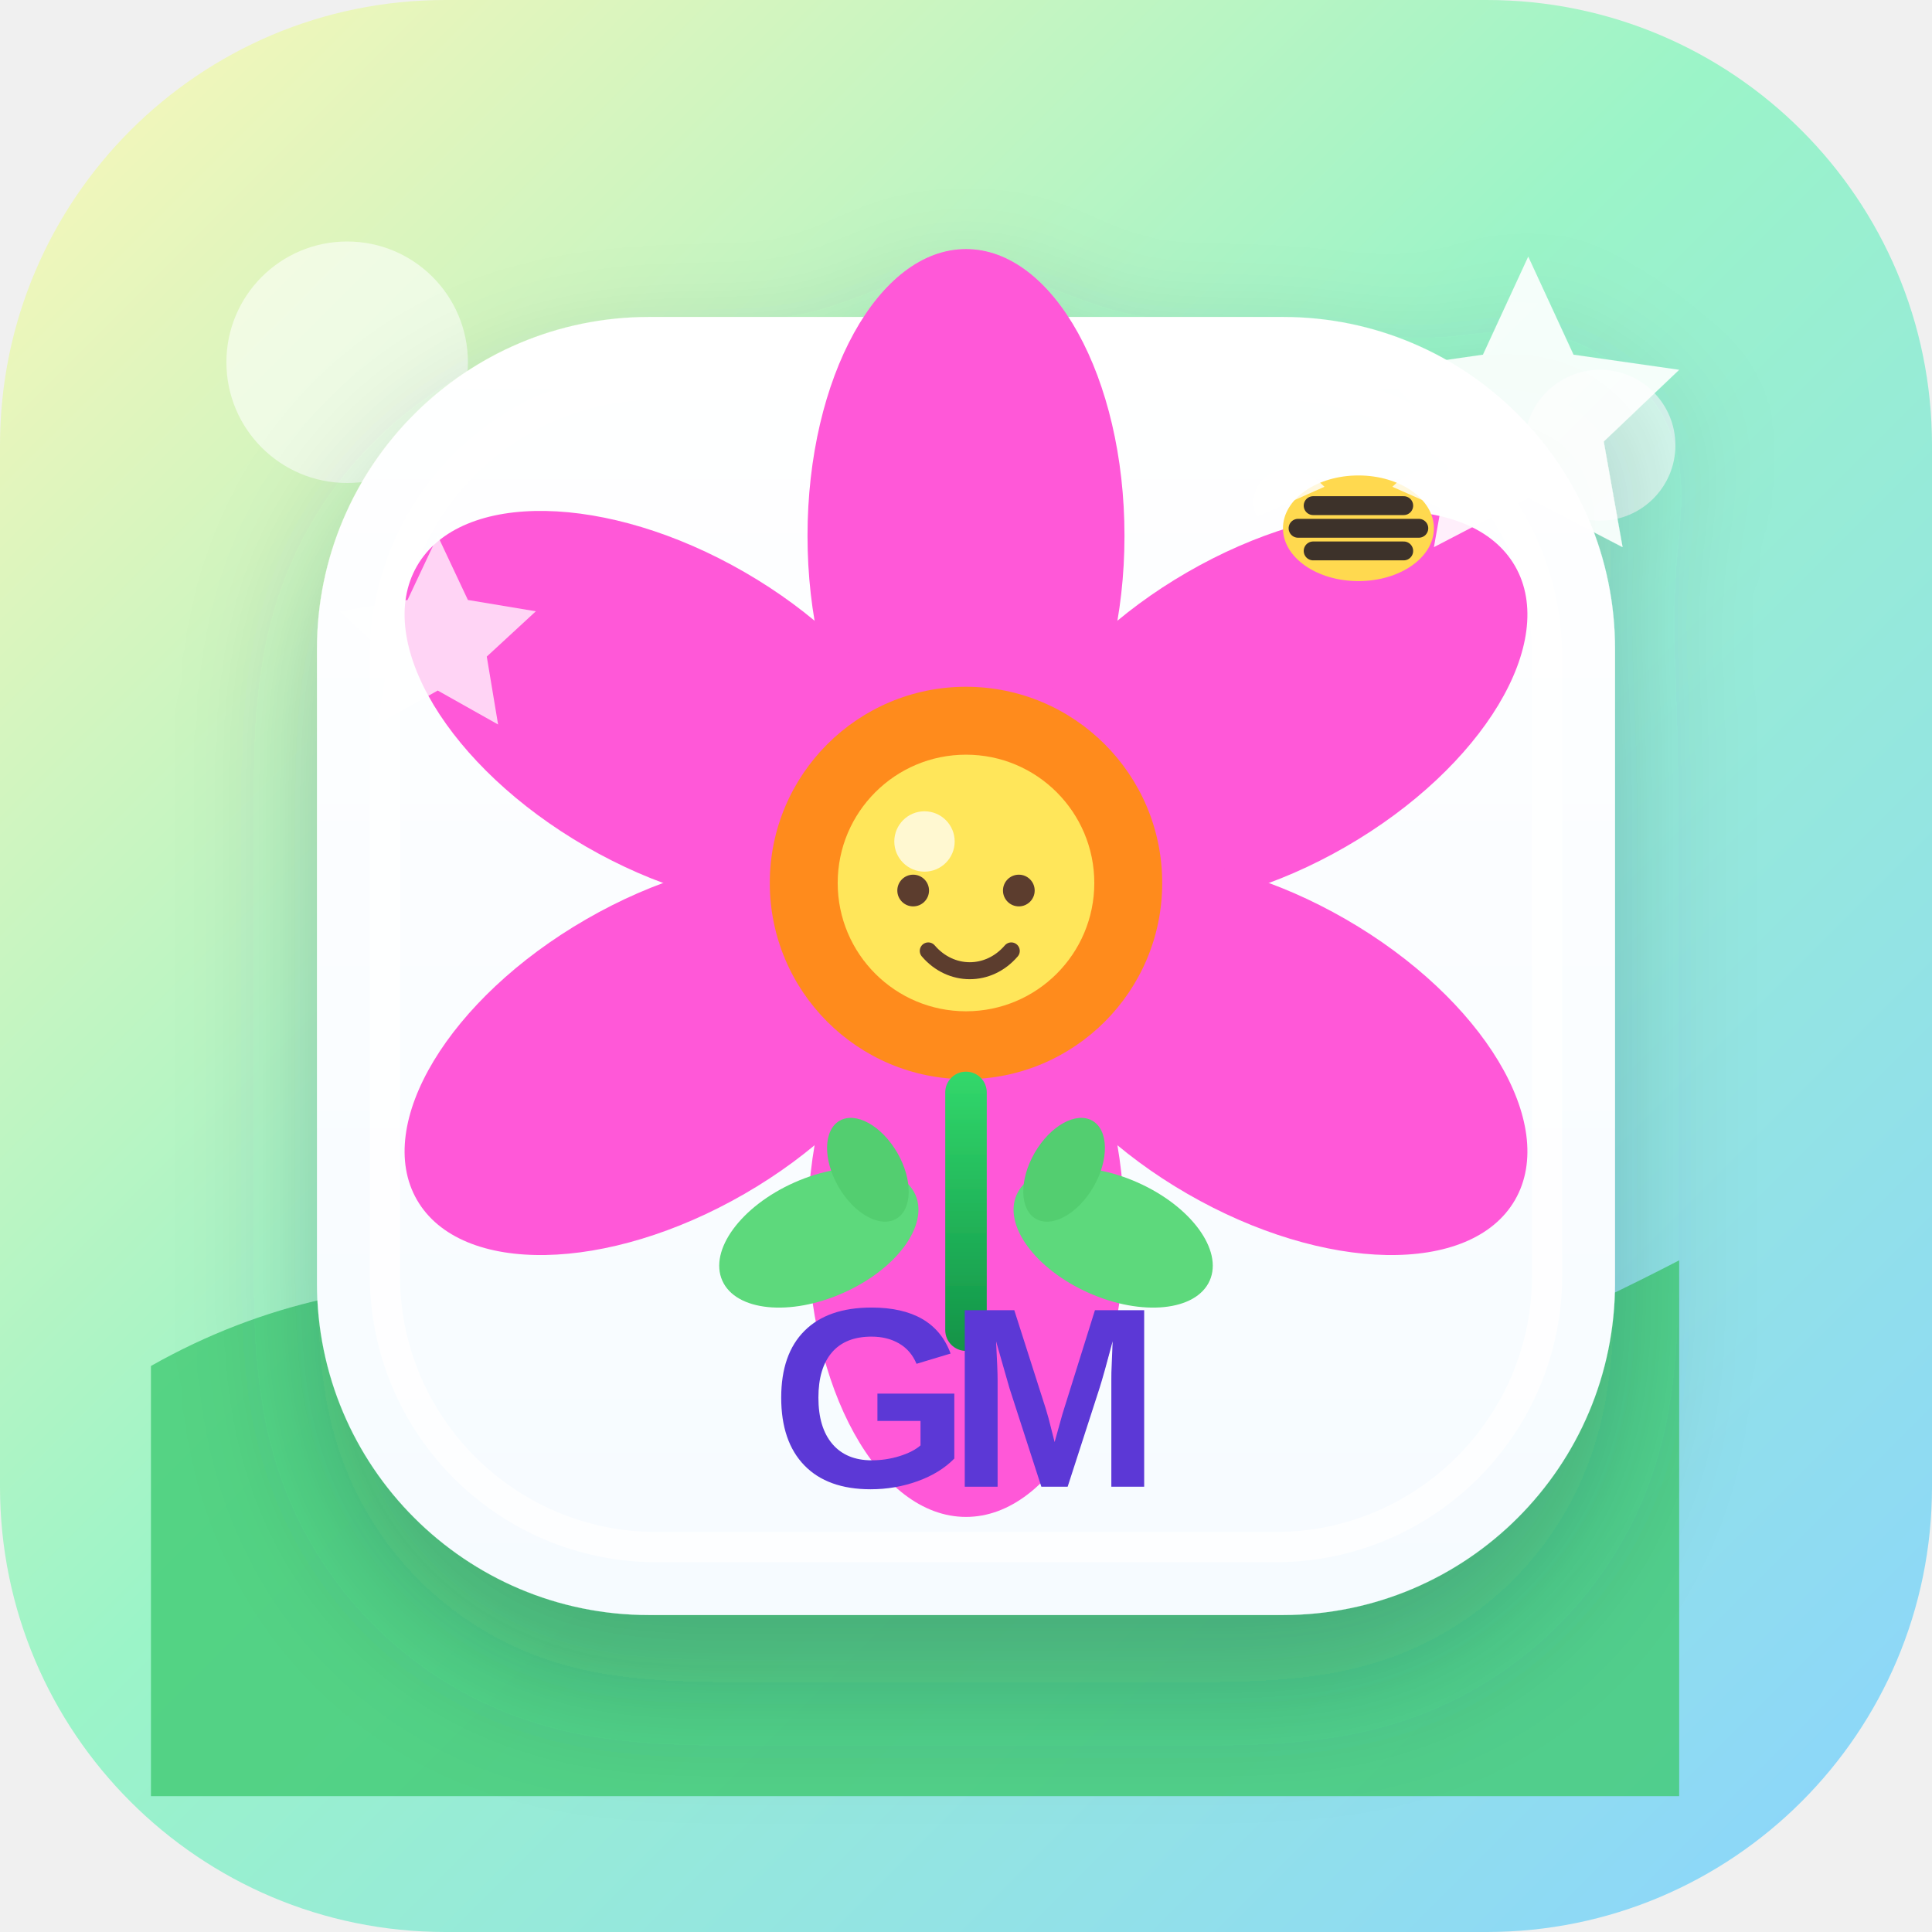
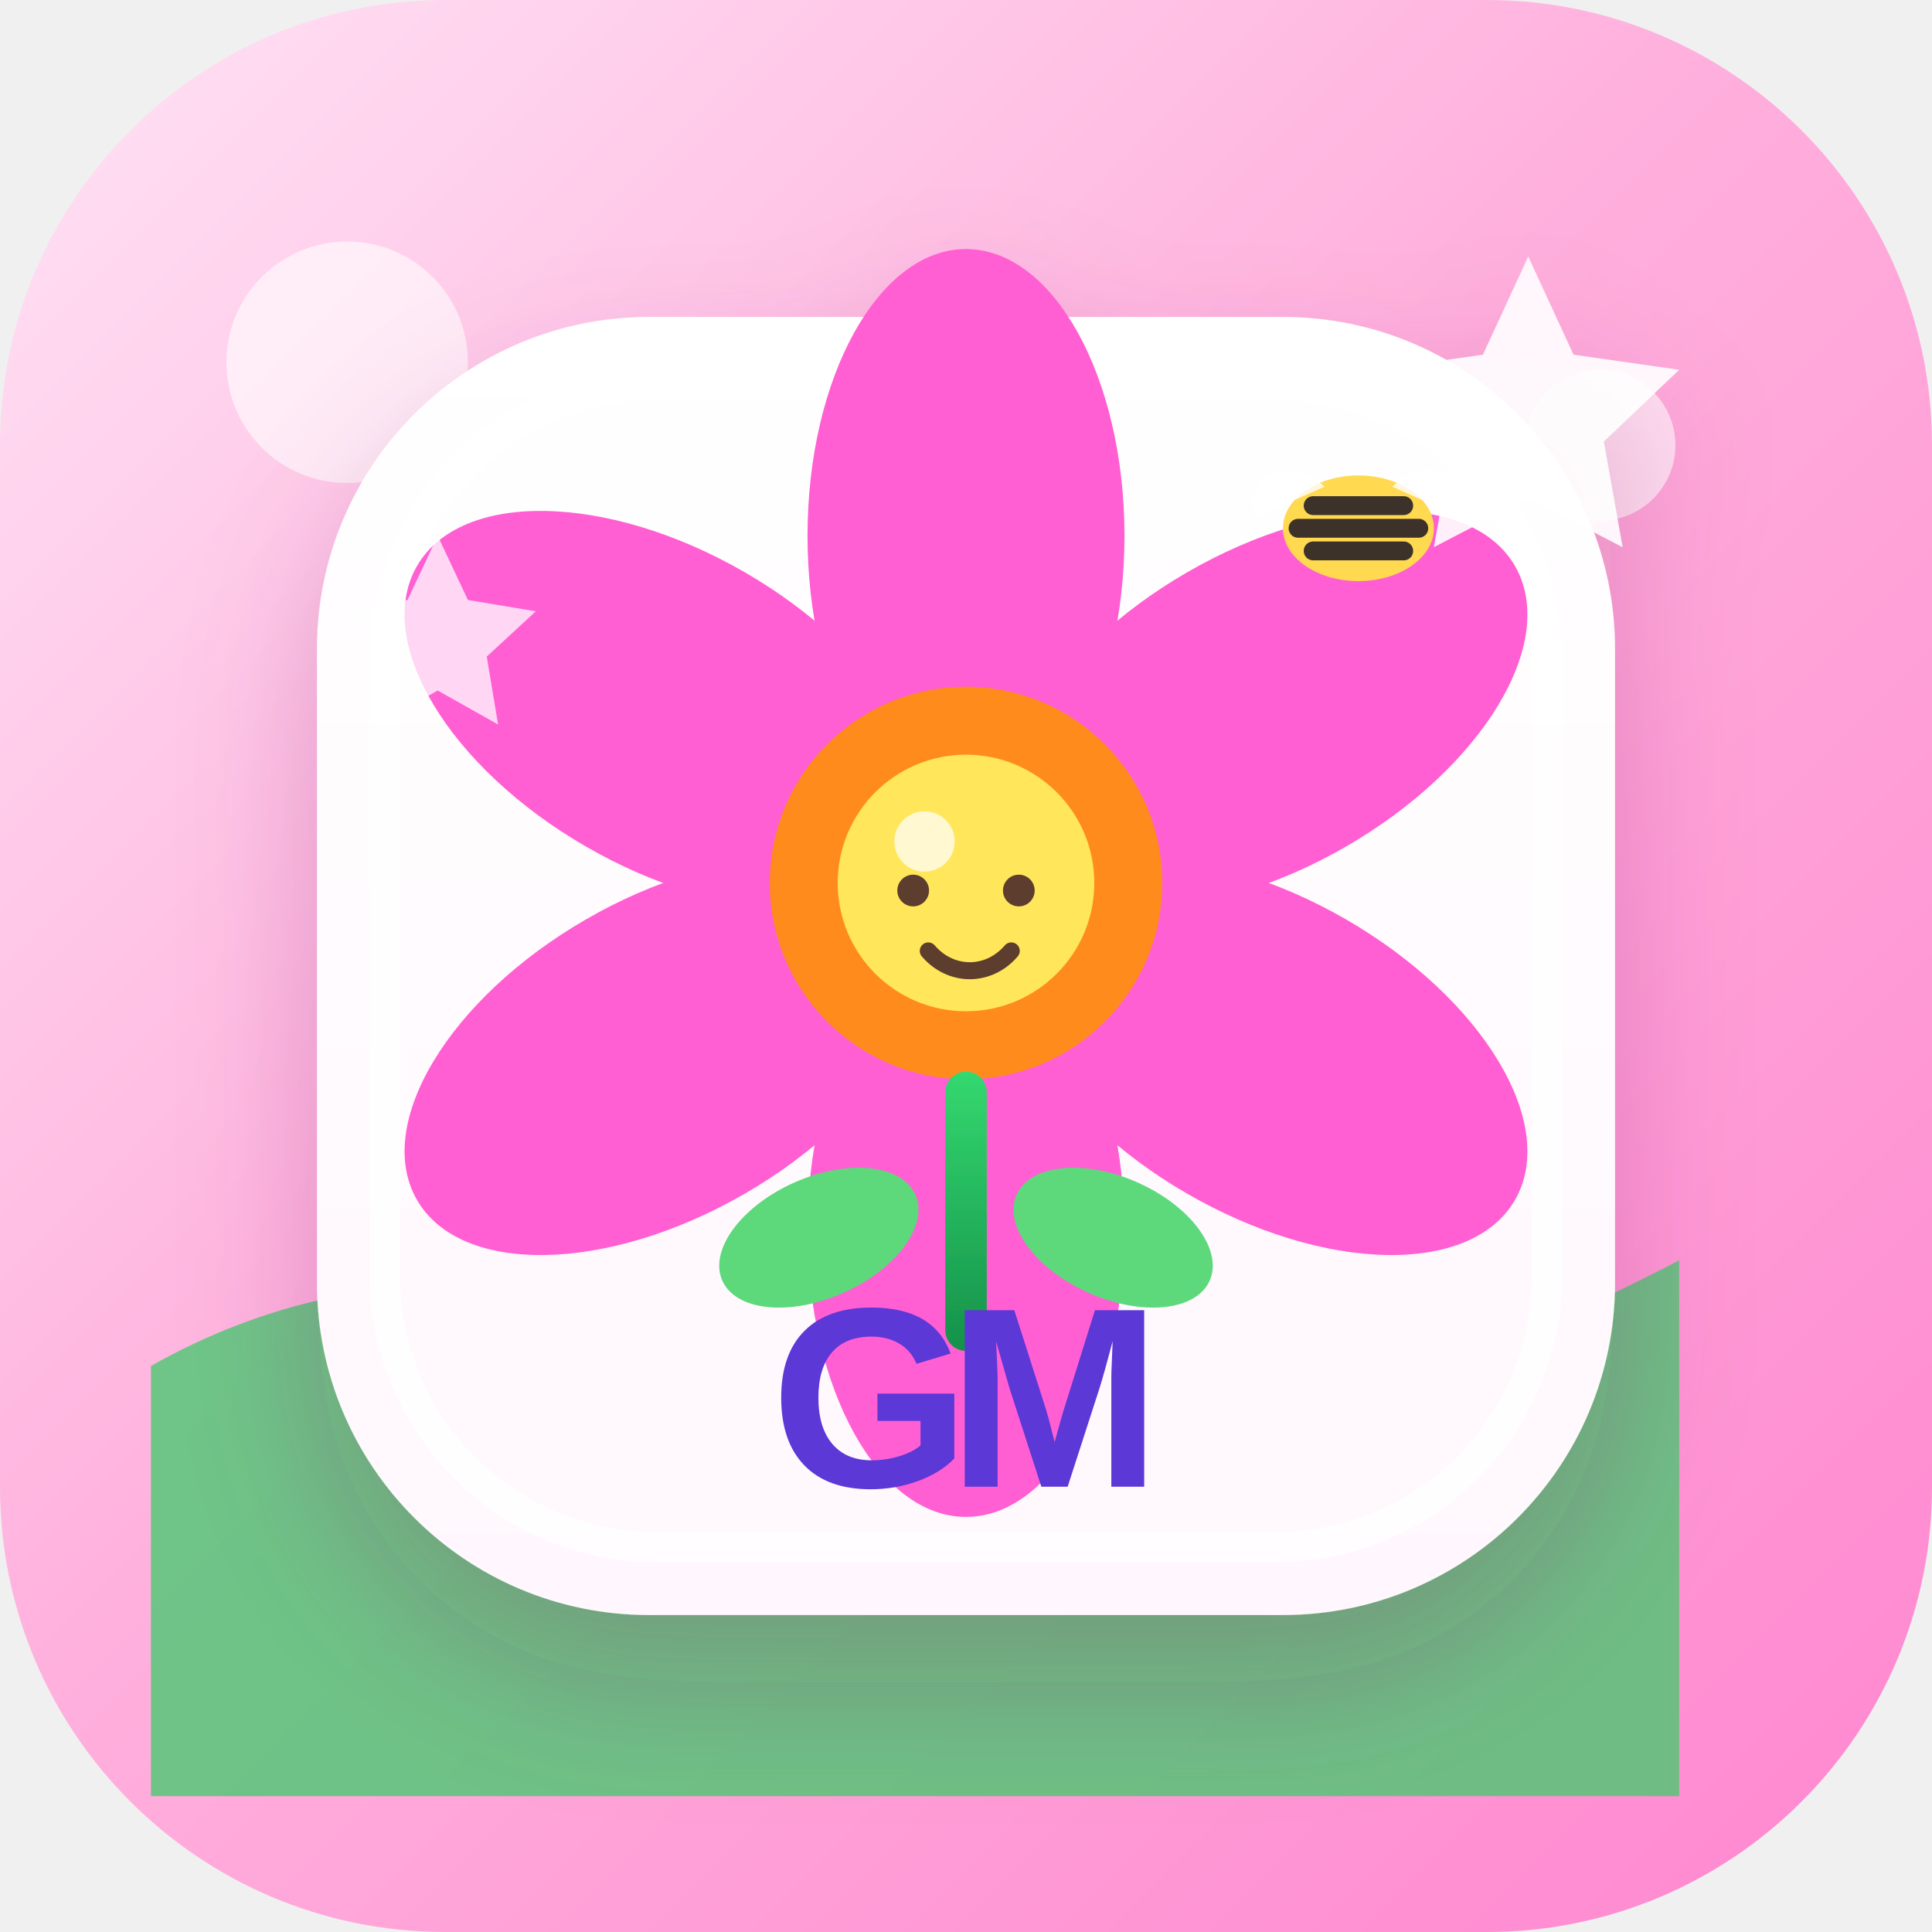
<svg xmlns="http://www.w3.org/2000/svg" viewBox="0 0 512 512" role="img" aria-label="Garden Match icon">
  <defs>
    <linearGradient id="bg" x1="0" x2="1" y1="0" y2="1">
-       <stop offset="0" stop-color="#fff6b8" />
-       <stop offset="0.46" stop-color="#9bf4c8" />
-       <stop offset="1" stop-color="#8bd3ff" />
+       <stop offset="0" stop-color="#ffe4f5" />
+       <stop offset="0.45" stop-color="#ffb0dd" />
+       <stop offset="1" stop-color="#ff86cf" />
    </linearGradient>
    <linearGradient id="card" x1="0" x2="0" y1="0" y2="1">
      <stop offset="0" stop-color="#ffffff" />
-       <stop offset="1" stop-color="#f6fbff" />
+       <stop offset="1" stop-color="#fff7fd" />
    </linearGradient>
    <linearGradient id="stem" x1="0" x2="0" y1="0" y2="1">
-       <stop offset="0" stop-color="#32d86b" />
-       <stop offset="1" stop-color="#129348" />
+       <stop offset="0" stop-color="#34d86f" />
+       <stop offset="1" stop-color="#15914a" />
    </linearGradient>
    <filter id="shadow" x="-25%" y="-25%" width="150%" height="150%">
-       <feDropShadow dx="0" dy="18" stdDeviation="18" flood-color="#26404e" flood-opacity=".24" />
+       <feDropShadow dx="0" dy="18" stdDeviation="18" flood-color="#7d2b5d" flood-opacity=".23" />
    </filter>
  </defs>
  <rect width="512" height="512" rx="118" fill="url(#bg)" />
-   <circle cx="92" cy="96" r="32" fill="#fff" opacity=".58" />
+   <circle cx="92" cy="96" r="32" fill="#fff" opacity=".6" />
  <circle cx="424" cy="118" r="20" fill="#fff" opacity=".62" />
-   <path d="M40 362c60-34 125-24 177 0 57 26 118 29 228-28v142H40z" fill="#41ca73" opacity=".8" />
+   <path d="M40 362c60-34 125-24 177 0 57 26 118 29 228-28v142H40z" fill="#46c96f" opacity=".78" />
  <g filter="url(#shadow)">
    <rect x="84" y="84" width="344" height="344" rx="88" fill="url(#card)" />
    <rect x="102" y="102" width="308" height="308" rx="72" fill="none" stroke="#fff" stroke-width="8" opacity=".8" />
    <g transform="translate(256 234)">
-       <g fill="#ff58d8">
+       <g fill="#ff5fd2">
        <ellipse rx="42" ry="76" transform="translate(0 -92)" />
        <ellipse rx="42" ry="76" transform="rotate(60) translate(0 -92)" />
        <ellipse rx="42" ry="76" transform="rotate(120) translate(0 -92)" />
        <ellipse rx="42" ry="76" transform="rotate(180) translate(0 -92)" />
        <ellipse rx="42" ry="76" transform="rotate(240) translate(0 -92)" />
        <ellipse rx="42" ry="76" transform="rotate(300) translate(0 -92)" />
      </g>
      <circle r="52" fill="#ff8b1f" />
      <circle r="34" fill="#ffe65a" />
      <circle cx="-11" cy="-11" r="8" fill="#fff" opacity=".72" />
      <circle cx="-14" cy="2" r="4.2" fill="#5b3c2f" />
      <circle cx="14" cy="2" r="4.2" fill="#5b3c2f" />
      <path d="M-10 18c6 7 16 7 22 0" fill="none" stroke="#5b3c2f" stroke-width="4.5" stroke-linecap="round" />
      <rect x="-5.5" y="50" width="11" height="74" rx="5.5" fill="url(#stem)" />
      <ellipse cx="-39" cy="94" rx="28" ry="16" fill="#5dd97b" transform="rotate(-24 -39 94)" />
      <ellipse cx="39" cy="94" rx="28" ry="16" fill="#5dd97b" transform="rotate(24 39 94)" />
-       <ellipse cx="-26" cy="76" rx="9" ry="15" fill="#52ce6f" transform="rotate(-30 -26 76)" />
-       <ellipse cx="26" cy="76" rx="9" ry="15" fill="#52ce6f" transform="rotate(30 26 76)" />
    </g>
    <g transform="translate(360 140)">
      <ellipse cx="0" cy="0" rx="20" ry="14" fill="#ffd94f" />
      <path d="M-16 0h32M-12 -6h24M-12 6h24" stroke="#3e312b" stroke-width="5" stroke-linecap="round" />
      <path d="M-9 -11c-10 -10 -22 -2 -18 8" fill="#fff" opacity=".82" />
      <path d="M9 -11c10 -10 22 -2 18 8" fill="#fff" opacity=".82" />
    </g>
    <path d="M405 68l12 26 28 4-20 19 5 28-25-13-25 13 5-28-20-19 28-4z" fill="#fff" opacity=".9" />
    <path d="M116 142l8 17 18 3-13 12 3 18-16-9-16 9 3-18-13-12 18-3z" fill="#fff" opacity=".74" />
    <text x="256" y="394" text-anchor="middle" font-family="Arial Rounded MT Bold, Nunito, Arial, sans-serif" font-size="68" font-weight="900" fill="#5b37d6" letter-spacing="-6">GM</text>
  </g>
</svg>
